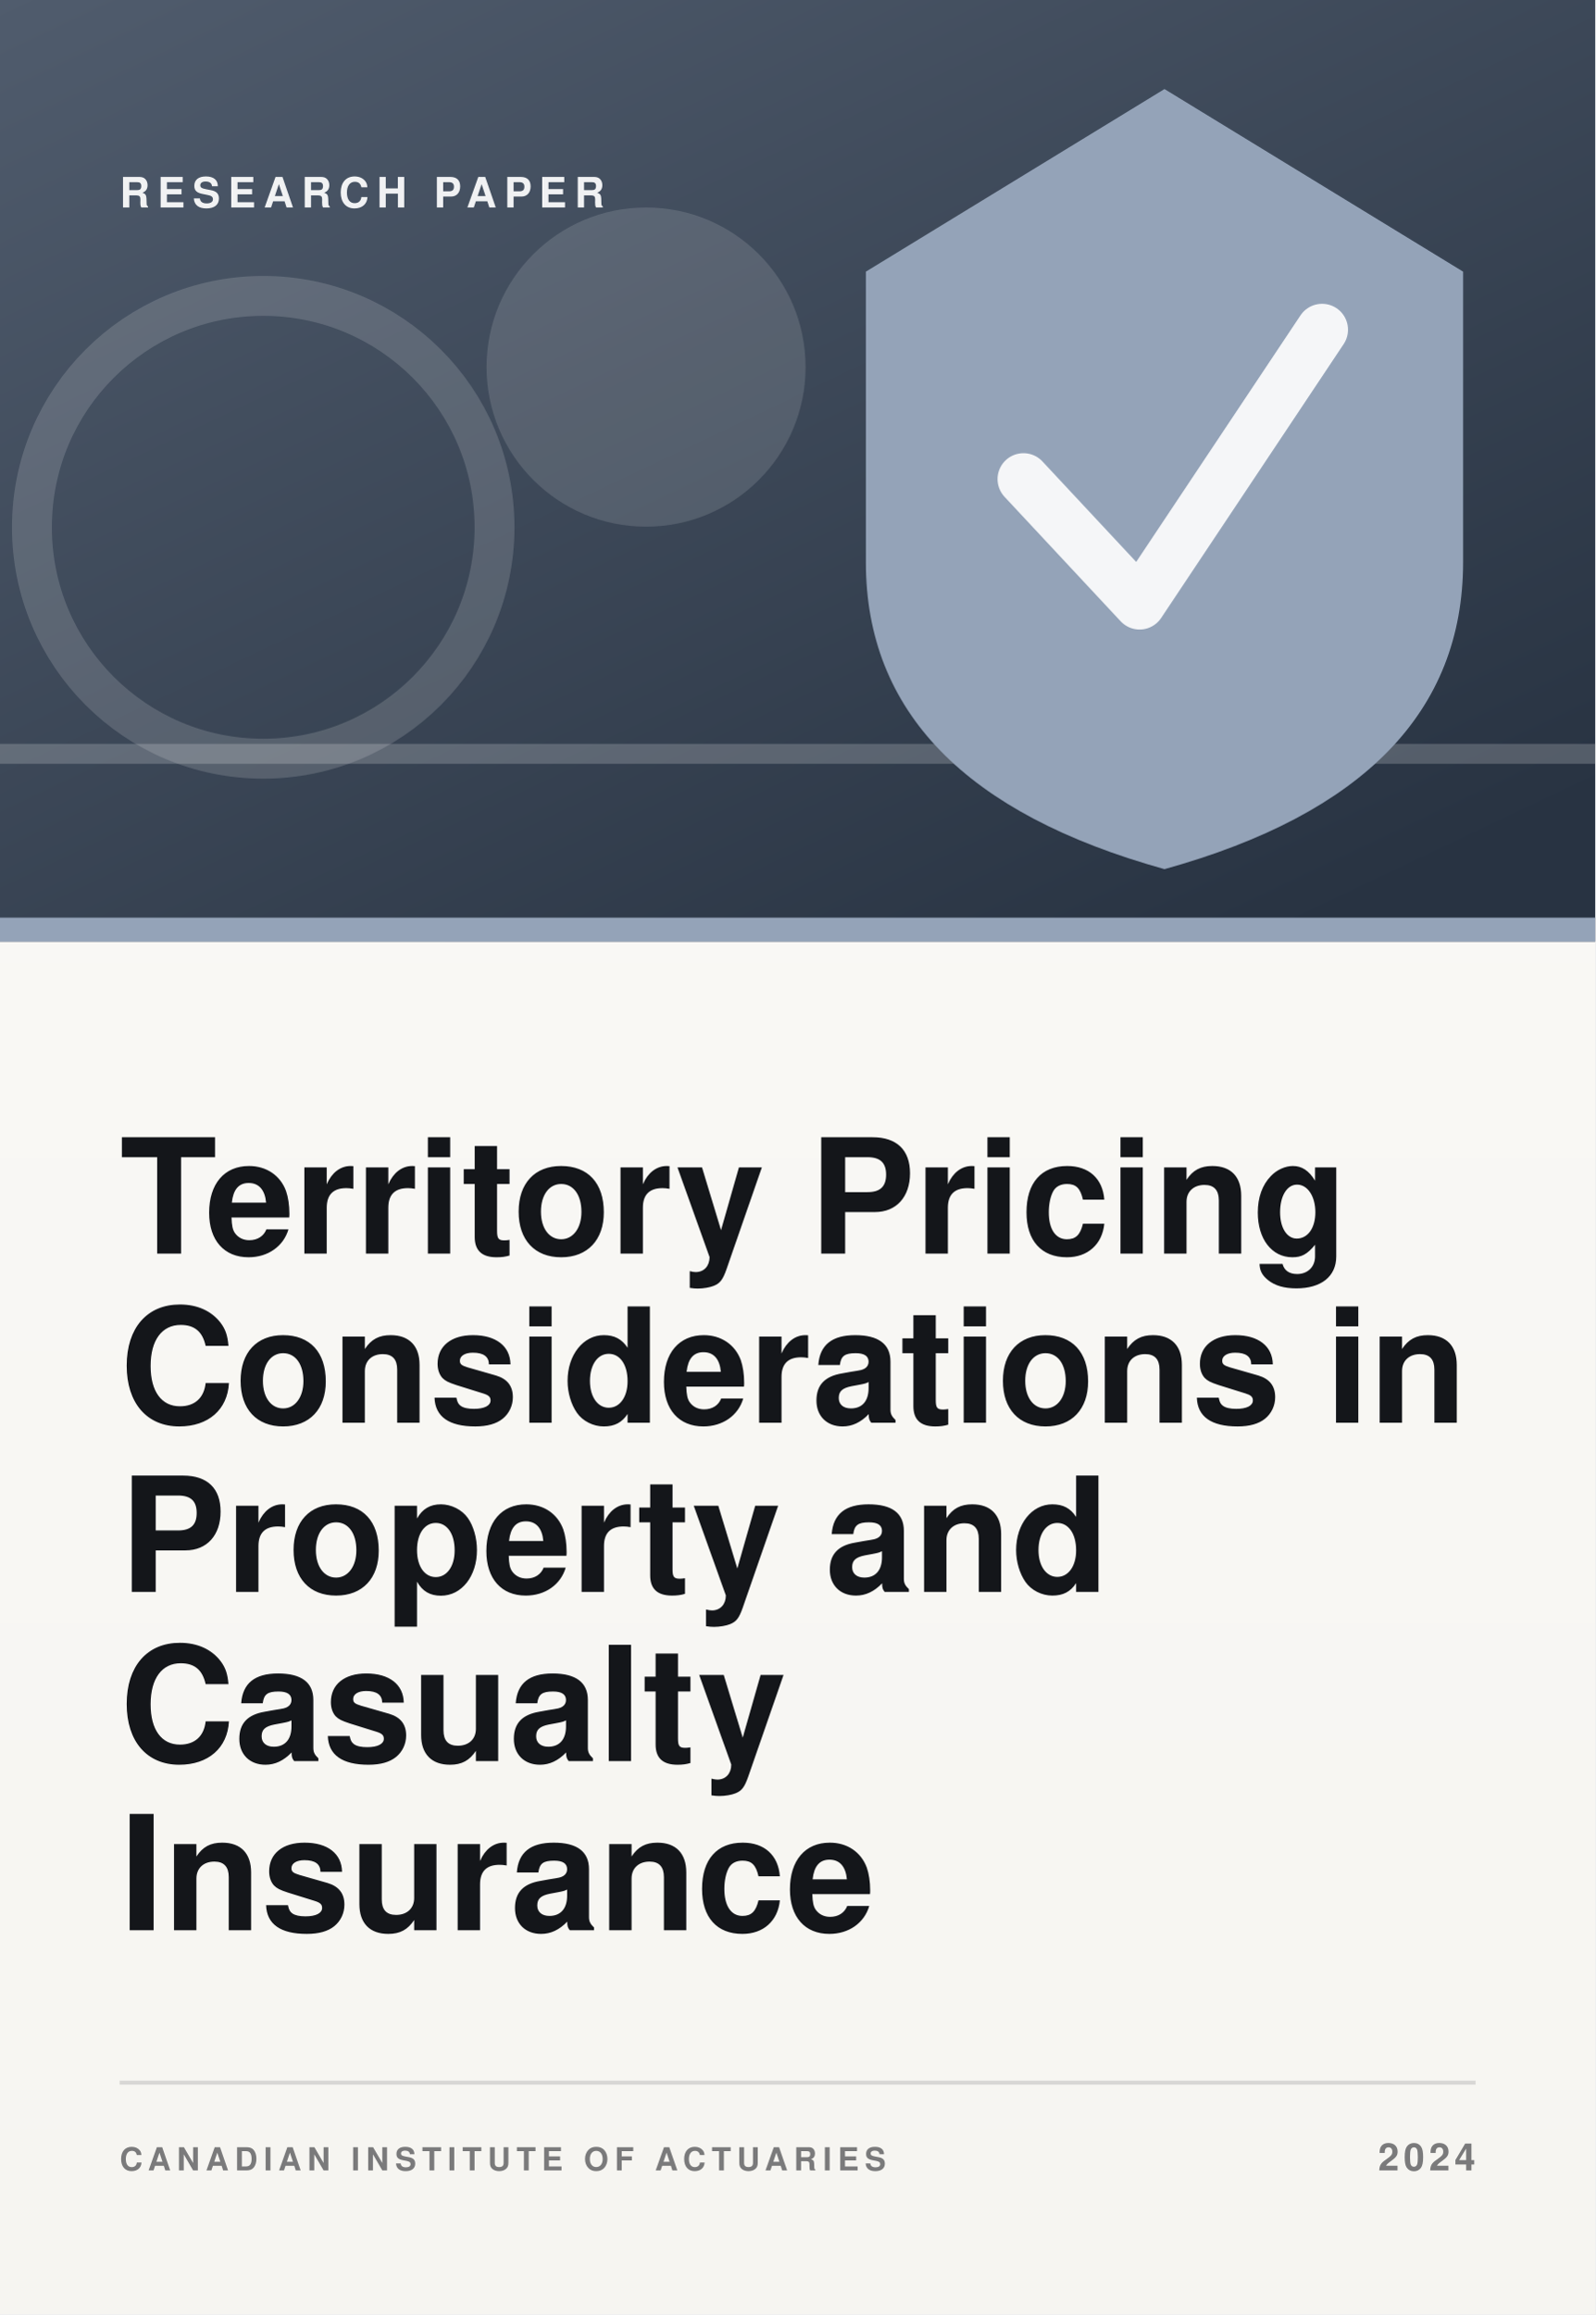
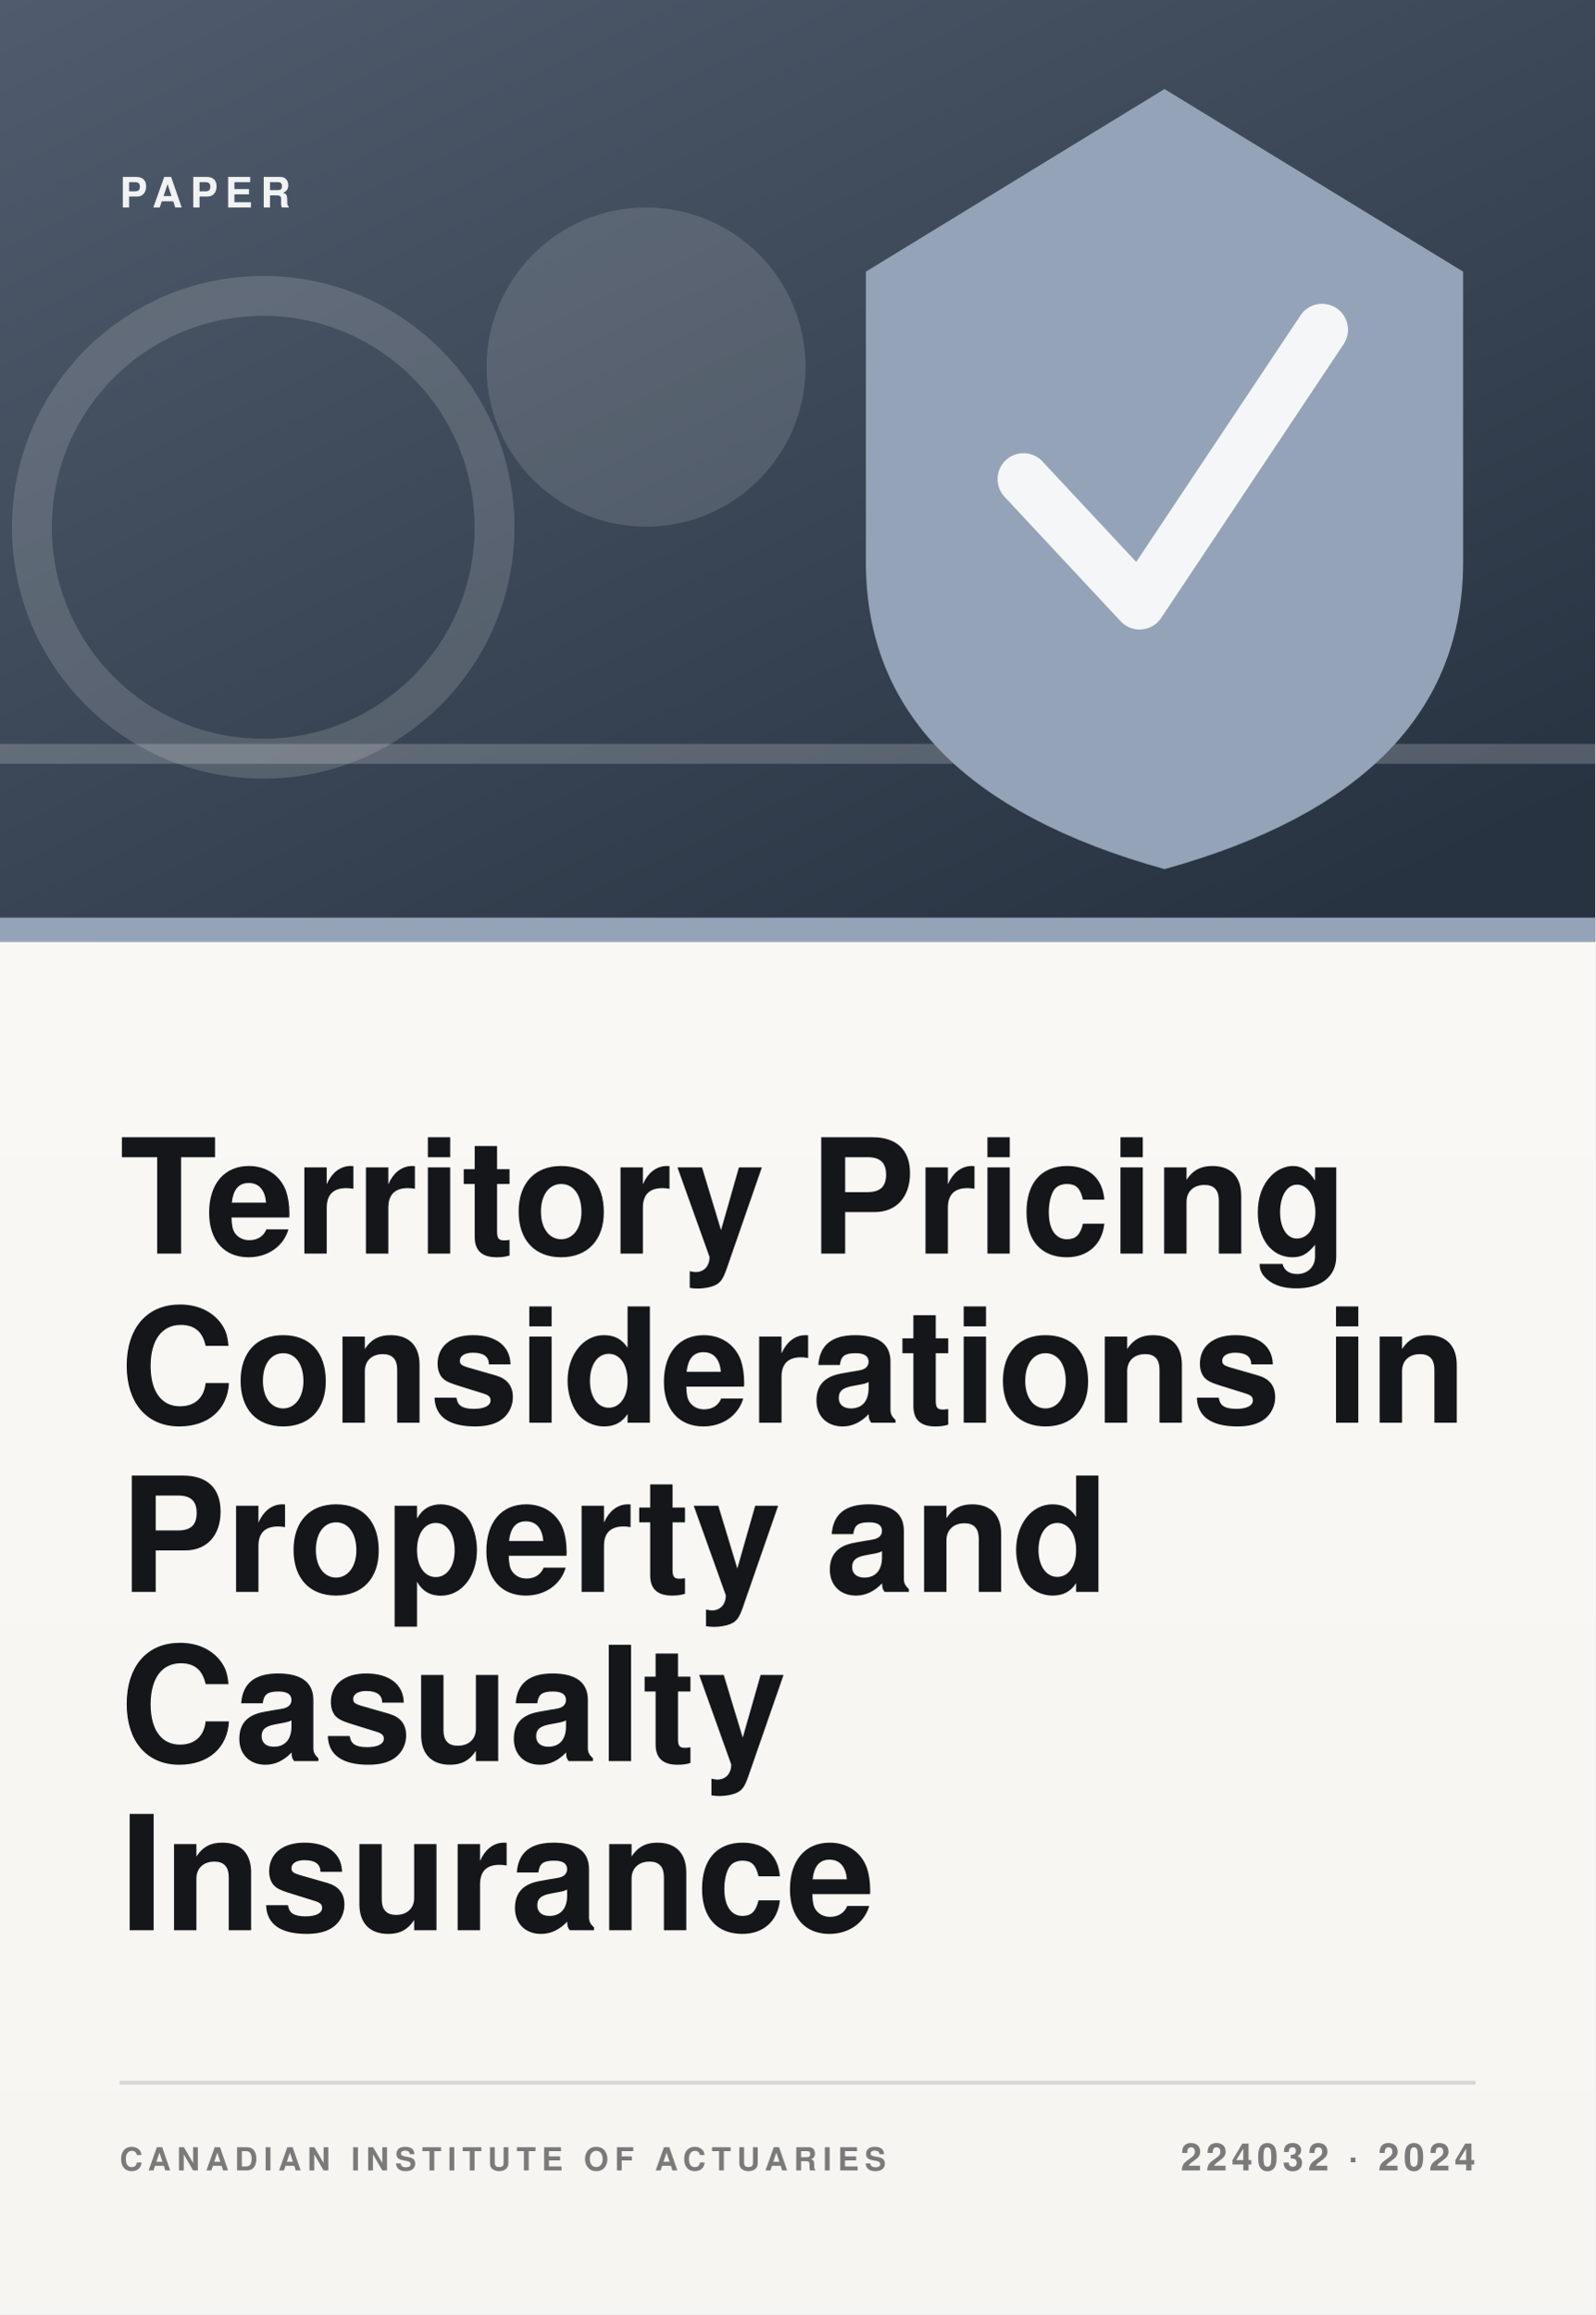
<svg xmlns="http://www.w3.org/2000/svg" viewBox="0 0 400 580" width="400" height="580" role="img" aria-label="Cover of Territory Pricing Considerations in Property and Casualty Insurance — Canadian Institute of Actuaries — 2024">
  <defs>
    <linearGradient id="band-b83fd09" x1="0" y1="0" x2="0.8" y2="1">
      <stop offset="0" stop-color="#505c6d" />
      <stop offset="1" stop-color="#283342" />
    </linearGradient>
    <linearGradient id="paper-b83fd09" x1="0" y1="0" x2="0" y2="1">
      <stop offset="0" stop-color="#fbfaf7" />
      <stop offset="1" stop-color="#f6f5f1" />
    </linearGradient>
    <clipPath id="crop-b83fd09">
      <rect x="0" y="0" width="400" height="236" />
    </clipPath>
  </defs>
  <rect x="0" y="0" width="400" height="580" fill="url(#paper-b83fd09)" />
  <g clip-path="url(#crop-b83fd09)">
    <rect x="0" y="0" width="400" height="236" fill="url(#band-b83fd09)" />
    <circle cx="66" cy="132.16" r="58" fill="none" stroke="#ffffff" stroke-width="10" opacity="0.15" />
    <rect x="0" y="186.44" width="400" height="5" fill="#ffffff" opacity="0.2" />
    <path d="M 292 22.32 L 366.88 68.08 L 366.88 140.88 Q 366.88 197.04 292 217.84 Q 217.12 197.04 217.12 140.88 L 217.12 68.08 Z" fill="#94a3b8" />
    <path d="M 256.64 120.08 L 285.76 151.28 L 331.52 82.64" fill="none" stroke="#ffffff" stroke-width="13" opacity="0.9" stroke-linecap="round" stroke-linejoin="round" />
    <circle cx="162" cy="92" r="40" fill="#ffffff" opacity="0.13" />
  </g>
  <rect x="0" y="230" width="400" height="6" fill="#94a3b8" />
-   <text x="30" y="52" font-family="'Helvetica Neue', Helvetica, Arial, sans-serif" font-size="10.5" font-weight="700" fill="#ffffff" text-anchor="start" letter-spacing="1.9" opacity="0.92">RESEARCH PAPER</text>
+   <text x="30" y="52" font-family="'Helvetica Neue', Helvetica, Arial, sans-serif" font-size="10.5" font-weight="700" fill="#ffffff" text-anchor="start" letter-spacing="1.9" opacity="0.92">PAPER</text>
  <text x="30" y="314.2" font-family="'Helvetica Neue', Helvetica, Arial, sans-serif" font-size="40" font-weight="700" fill="#14161a" text-anchor="start">Territory Pricing</text>
  <text x="30" y="356.6" font-family="'Helvetica Neue', Helvetica, Arial, sans-serif" font-size="40" font-weight="700" fill="#14161a" text-anchor="start">Considerations in</text>
  <text x="30" y="399" font-family="'Helvetica Neue', Helvetica, Arial, sans-serif" font-size="40" font-weight="700" fill="#14161a" text-anchor="start">Property and</text>
  <text x="30" y="441.4" font-family="'Helvetica Neue', Helvetica, Arial, sans-serif" font-size="40" font-weight="700" fill="#14161a" text-anchor="start">Casualty</text>
  <text x="30" y="483.8" font-family="'Helvetica Neue', Helvetica, Arial, sans-serif" font-size="40" font-weight="700" fill="#14161a" text-anchor="start">Insurance</text>
  <line x1="30" y1="522" x2="370" y2="522" stroke="#14161a" stroke-width="1" opacity="0.14" />
  <text x="30" y="544" font-family="'Helvetica Neue', Helvetica, Arial, sans-serif" font-size="8" font-weight="700" fill="#7a7a7b" text-anchor="start" letter-spacing="1.5">CANADIAN INSTITUTE OF ACTUARIES</text>
-   <text x="370" y="544" font-family="'Helvetica Neue', Helvetica, Arial, sans-serif" font-size="9.5" font-weight="600" fill="#7a7a7b" text-anchor="end" letter-spacing="1.1">2024</text>
+   <text x="370" y="544" font-family="'Helvetica Neue', Helvetica, Arial, sans-serif" font-size="9.5" font-weight="600" fill="#7a7a7b" text-anchor="end" letter-spacing="1.1">224032 · 2024</text>
</svg>
